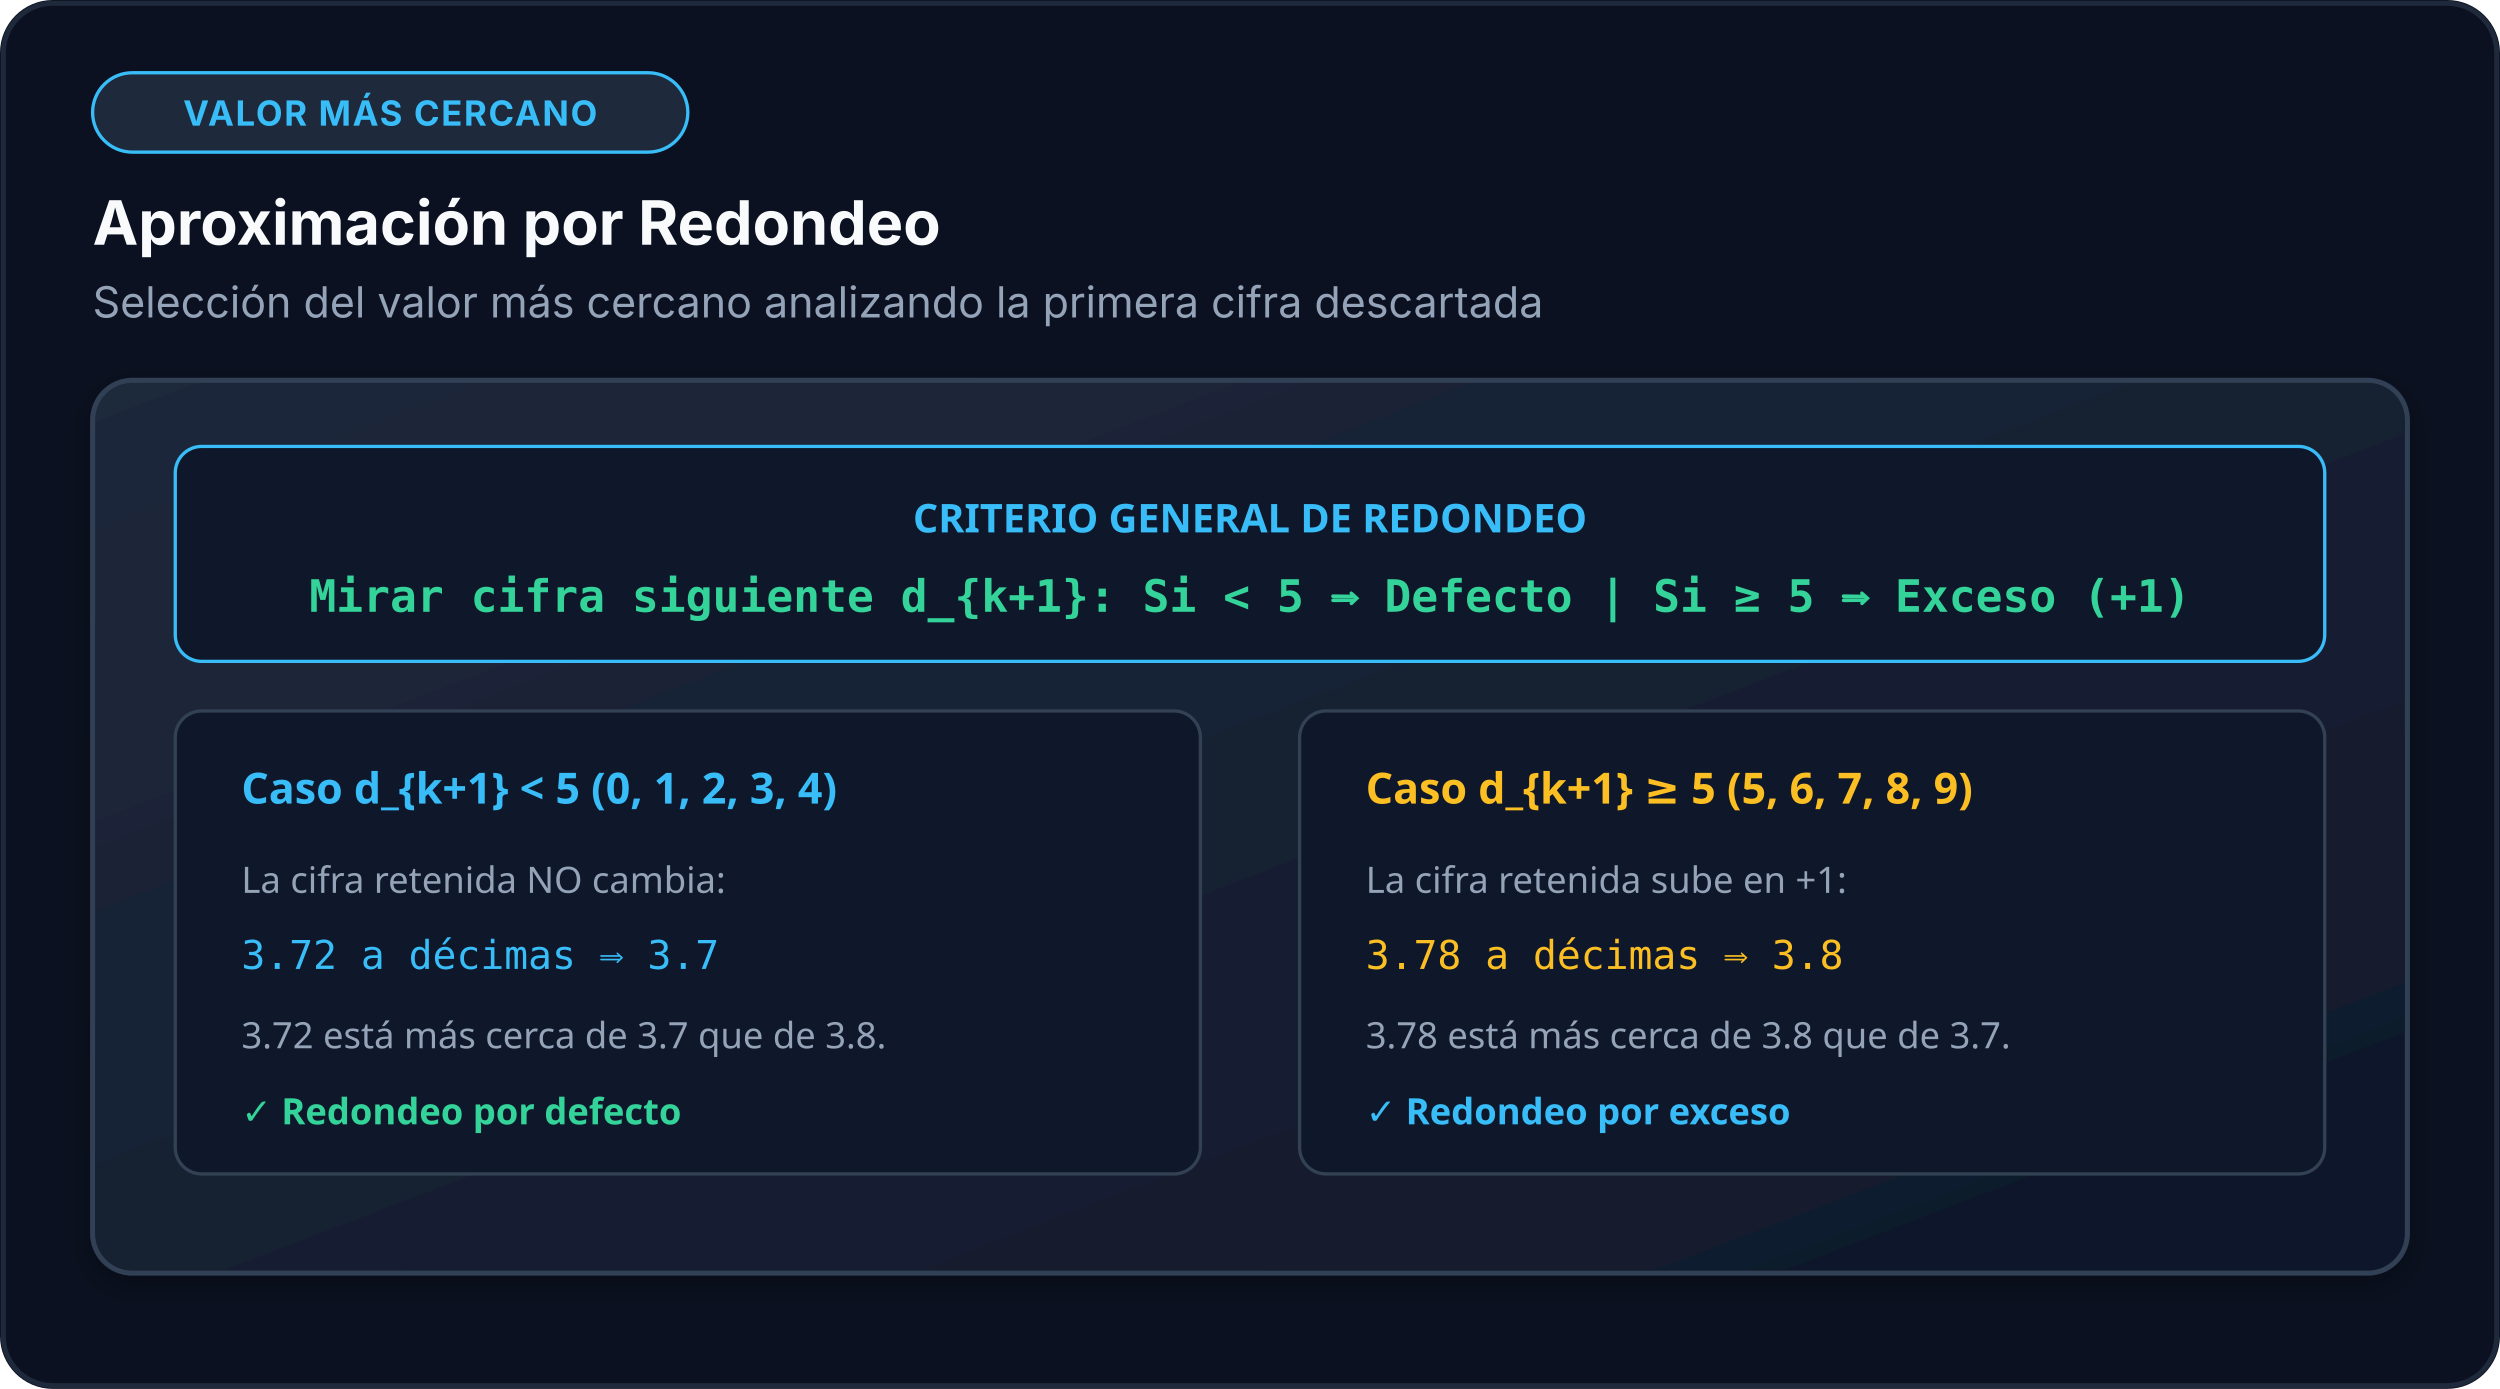
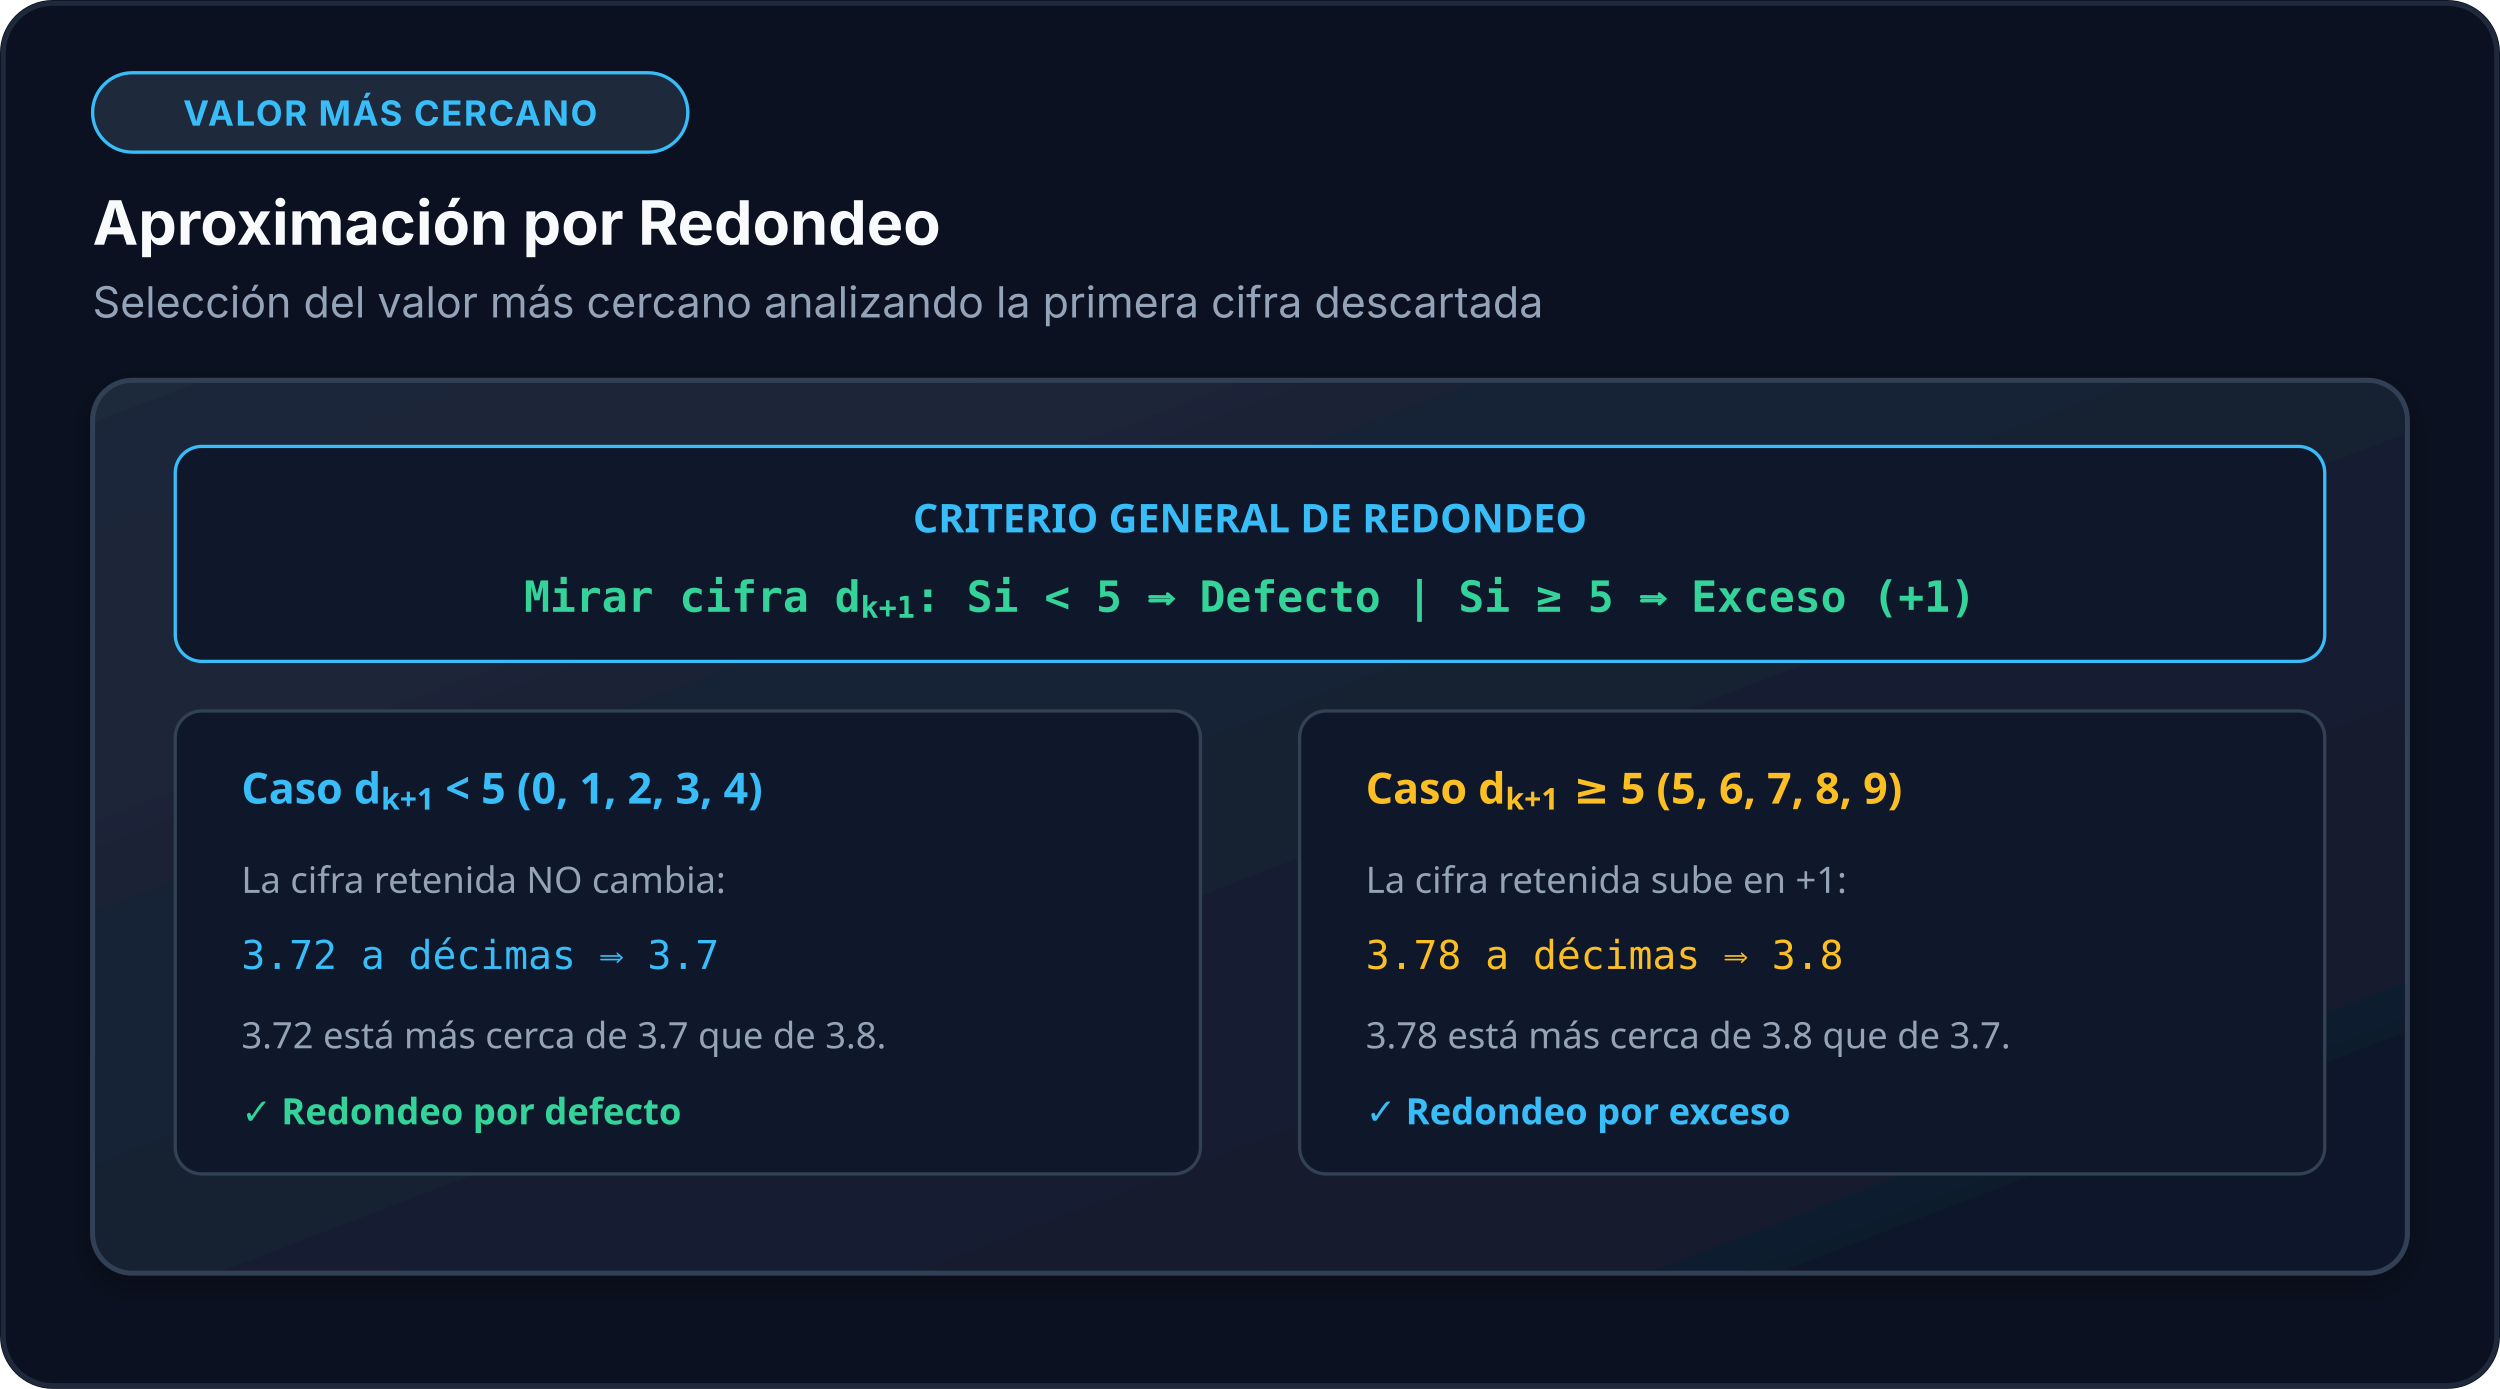
<svg xmlns="http://www.w3.org/2000/svg" viewBox="0 0 756 420" width="100%" height="100%">
  <defs>
    <linearGradient id="cardGrad" x1="0%" y1="0%" x2="100%" y2="100%">
      <stop offset="0%" stop-color="#1e293b" />
      <stop offset="100%" stop-color="#0f172a" />
    </linearGradient>
    <filter id="shadow" x="-4%" y="-4%" width="108%" height="112%">
      <feDropShadow dx="0" dy="3" stdDeviation="4" flood-color="#000000" flood-opacity="0.3" />
    </filter>
  </defs>
  <rect width="756" height="420" rx="16" fill="#0b1120" />
  <rect x="1" y="1" width="754" height="418" rx="15" fill="none" stroke="#1e293b" stroke-width="1.5" />
  <g transform="translate(28, 22)">
    <rect x="0" y="0" width="180" height="24" rx="12" fill="#1e293b" stroke="#38bdf8" stroke-width="1" />
    <text x="90" y="16" fill="#38bdf8" font-family="system-ui, -apple-system, sans-serif" font-size="10.5" font-weight="700" text-anchor="middle" letter-spacing="0.5">VALOR MÁS CERCANO</text>
    <text x="0" y="52" fill="#f8fafc" font-family="system-ui, -apple-system, sans-serif" font-size="18.5" font-weight="700">Aproximación por Redondeo</text>
    <text x="0" y="74" fill="#94a3b8" font-family="system-ui, -apple-system, sans-serif" font-size="13">Selección del valor más cercano analizando la primera cifra descartada</text>
  </g>
  <g transform="translate(28, 115)">
    <rect width="700" height="270" rx="12" fill="url(#cardGrad)" stroke="#334155" stroke-width="1.5" filter="url(#shadow)" />
    <g transform="translate(25, 20)">
      <rect width="650" height="65" rx="8" fill="#0f172a" stroke="#38bdf8" />
      <text x="325" y="26" fill="#38bdf8" font-family="system-ui, sans-serif" font-size="12" font-weight="700" text-anchor="middle">CRITERIO GENERAL DE REDONDEO</text>
-       <text x="325" y="50" fill="#34d399" font-family="monospace" font-size="13.5" font-weight="700" text-anchor="middle">Mirar cifra siguiente d_{k+1}: Si &lt; 5 ⟹ Defecto  |  Si ≥ 5 ⟹ Exceso (+1)</text>
+       <text x="325" y="50" fill="#34d399" font-family="monospace" font-size="13" font-weight="700" text-anchor="middle">Mirar cifra d<tspan baseline-shift="sub" font-size="70%">k+1</tspan>: Si &lt; 5 ⟹ Defecto  |  Si ≥ 5 ⟹ Exceso (+1)</text>
    </g>
    <g transform="translate(25, 100)">
      <rect width="310" height="140" rx="8" fill="#0f172a" stroke="#334155" />
-       <text x="20" y="28" fill="#38bdf8" font-family="system-ui, sans-serif" font-size="13" font-weight="700">Caso d_{k+1} &lt; 5 (0, 1, 2, 3, 4)</text>
+       <text x="20" y="28" fill="#38bdf8" font-family="system-ui, sans-serif" font-size="13" font-weight="700">Caso d<tspan baseline-shift="sub" font-size="70%">k+1</tspan> &lt; 5 (0, 1, 2, 3, 4)</text>
      <text x="20" y="55" fill="#94a3b8" font-family="system-ui, sans-serif" font-size="11">La cifra retenida NO cambia:</text>
      <text x="20" y="78" fill="#38bdf8" font-family="monospace" font-size="12">3.72 a décimas ⟹ 3.7</text>
      <text x="20" y="102" fill="#94a3b8" font-family="system-ui, sans-serif" font-size="11">3.72 está más cerca de 3.7 que de 3.8.</text>
      <text x="20" y="125" fill="#34d399" font-family="system-ui, sans-serif" font-size="11" font-weight="600">✓ Redondeo por defecto</text>
    </g>
    <g transform="translate(365, 100)">
      <rect width="310" height="140" rx="8" fill="#0f172a" stroke="#334155" />
-       <text x="20" y="28" fill="#fbbf24" font-family="system-ui, sans-serif" font-size="13" font-weight="700">Caso d_{k+1} ≥ 5 (5, 6, 7, 8, 9)</text>
+       <text x="20" y="28" fill="#fbbf24" font-family="system-ui, sans-serif" font-size="13" font-weight="700">Caso d<tspan baseline-shift="sub" font-size="70%">k+1</tspan> ≥ 5 (5, 6, 7, 8, 9)</text>
      <text x="20" y="55" fill="#94a3b8" font-family="system-ui, sans-serif" font-size="11">La cifra retenida sube en +1:</text>
      <text x="20" y="78" fill="#fbbf24" font-family="monospace" font-size="12">3.78 a décimas ⟹ 3.8</text>
      <text x="20" y="102" fill="#94a3b8" font-family="system-ui, sans-serif" font-size="11">3.78 está más cerca de 3.8 que de 3.7.</text>
      <text x="20" y="125" fill="#38bdf8" font-family="system-ui, sans-serif" font-size="11" font-weight="600">✓ Redondeo por exceso</text>
    </g>
  </g>
</svg>
